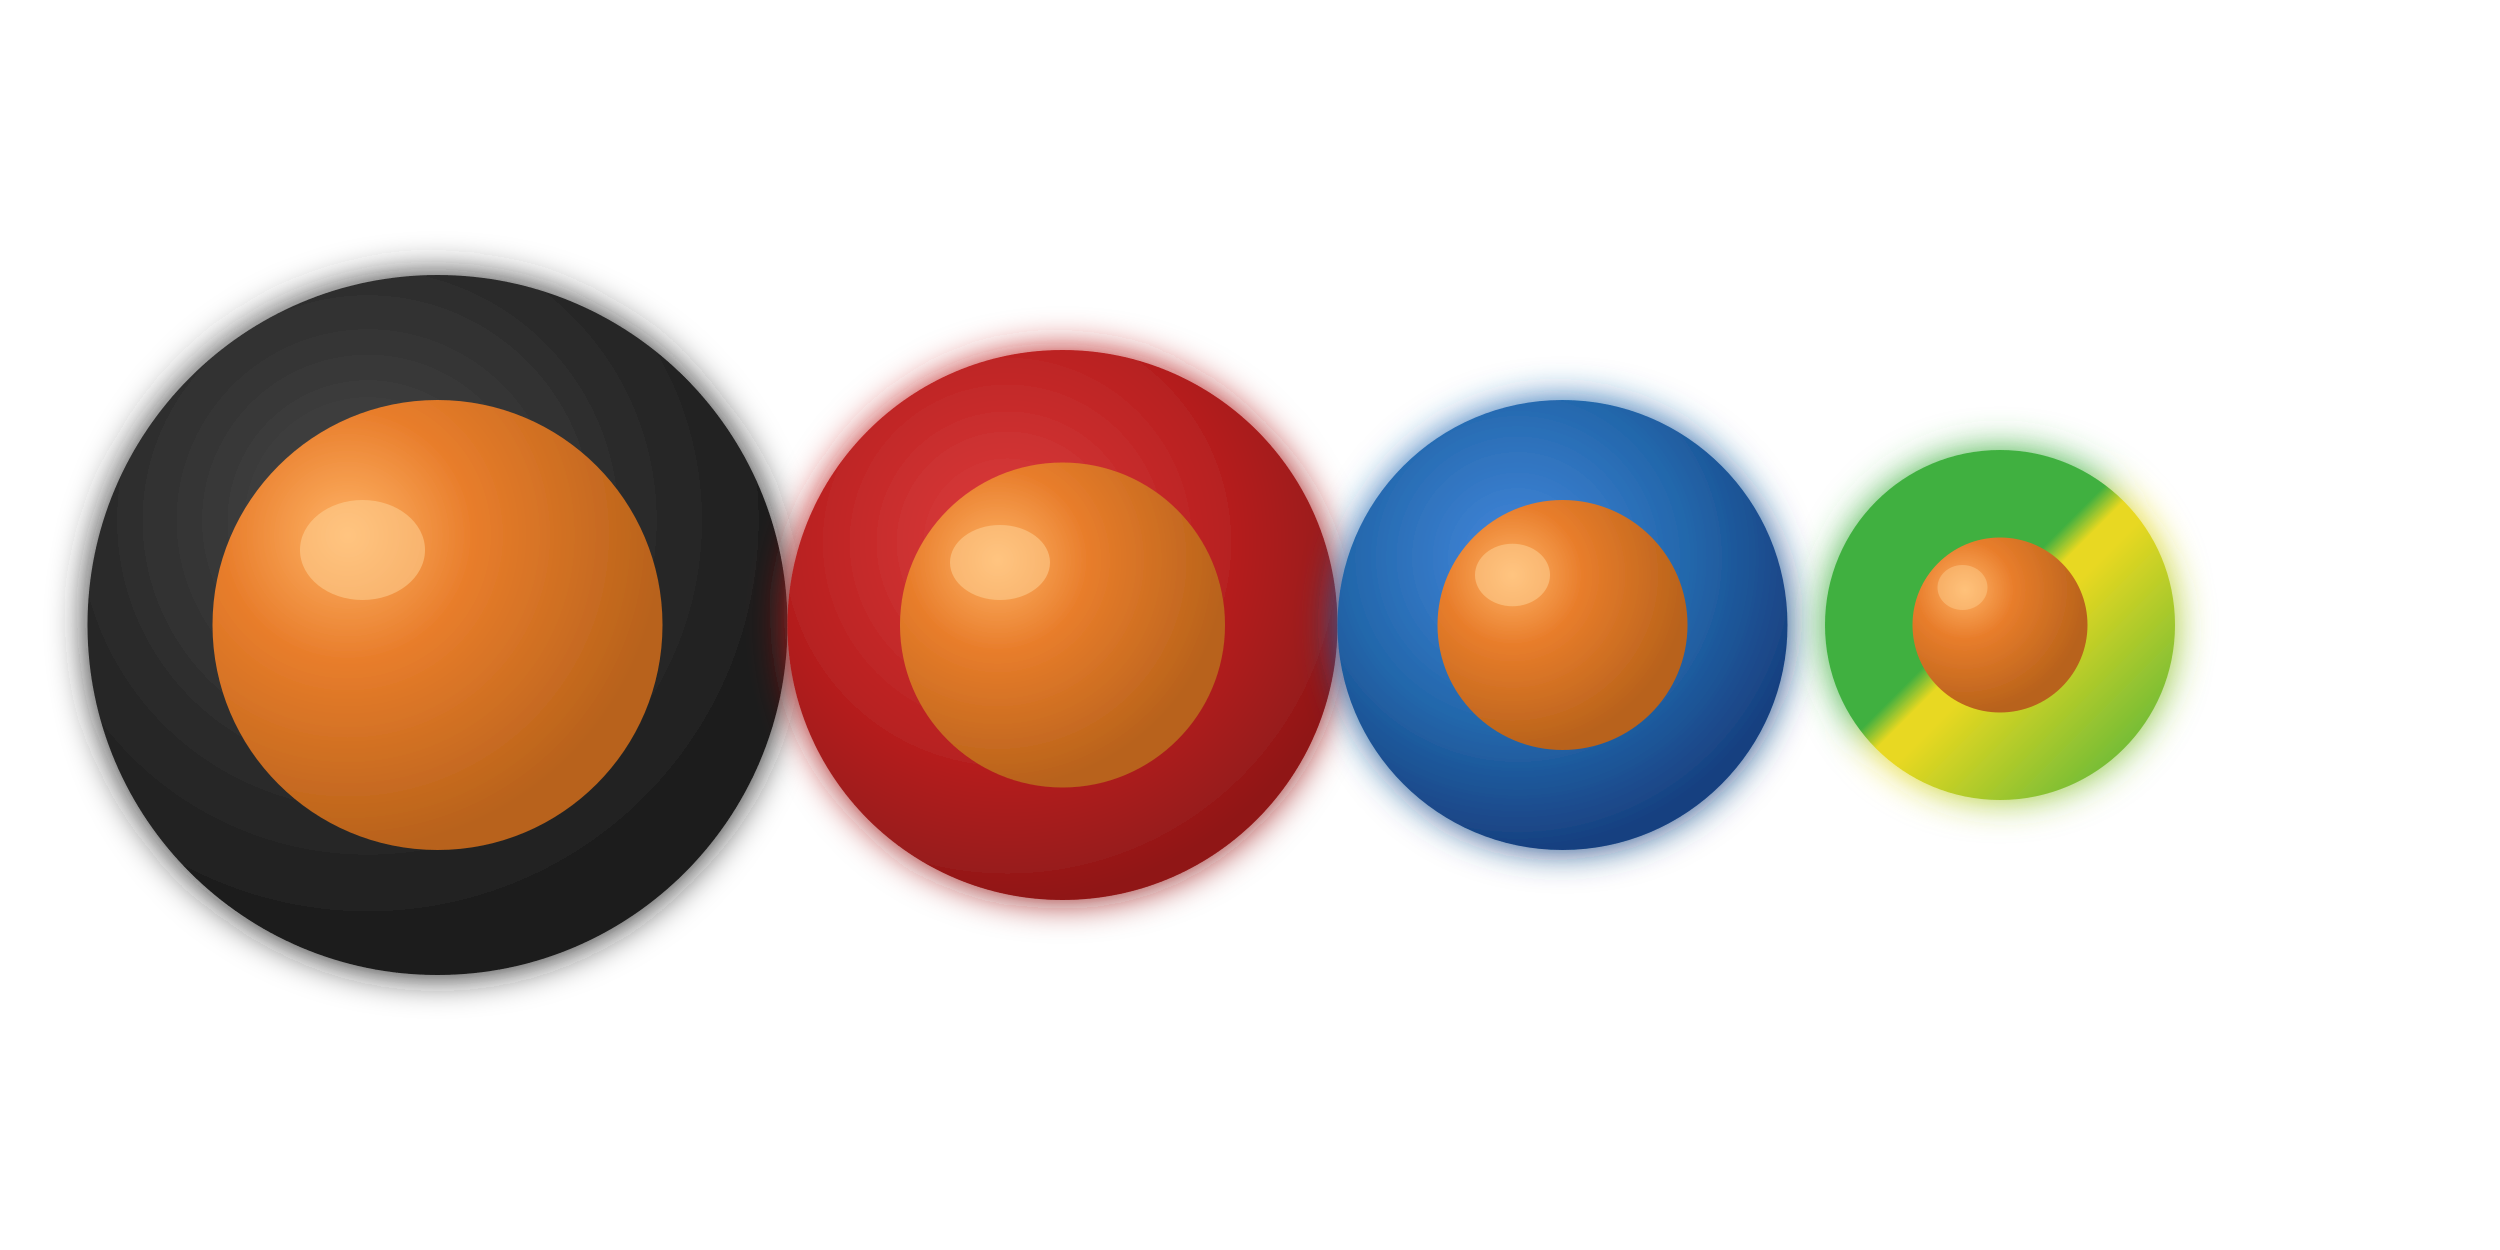
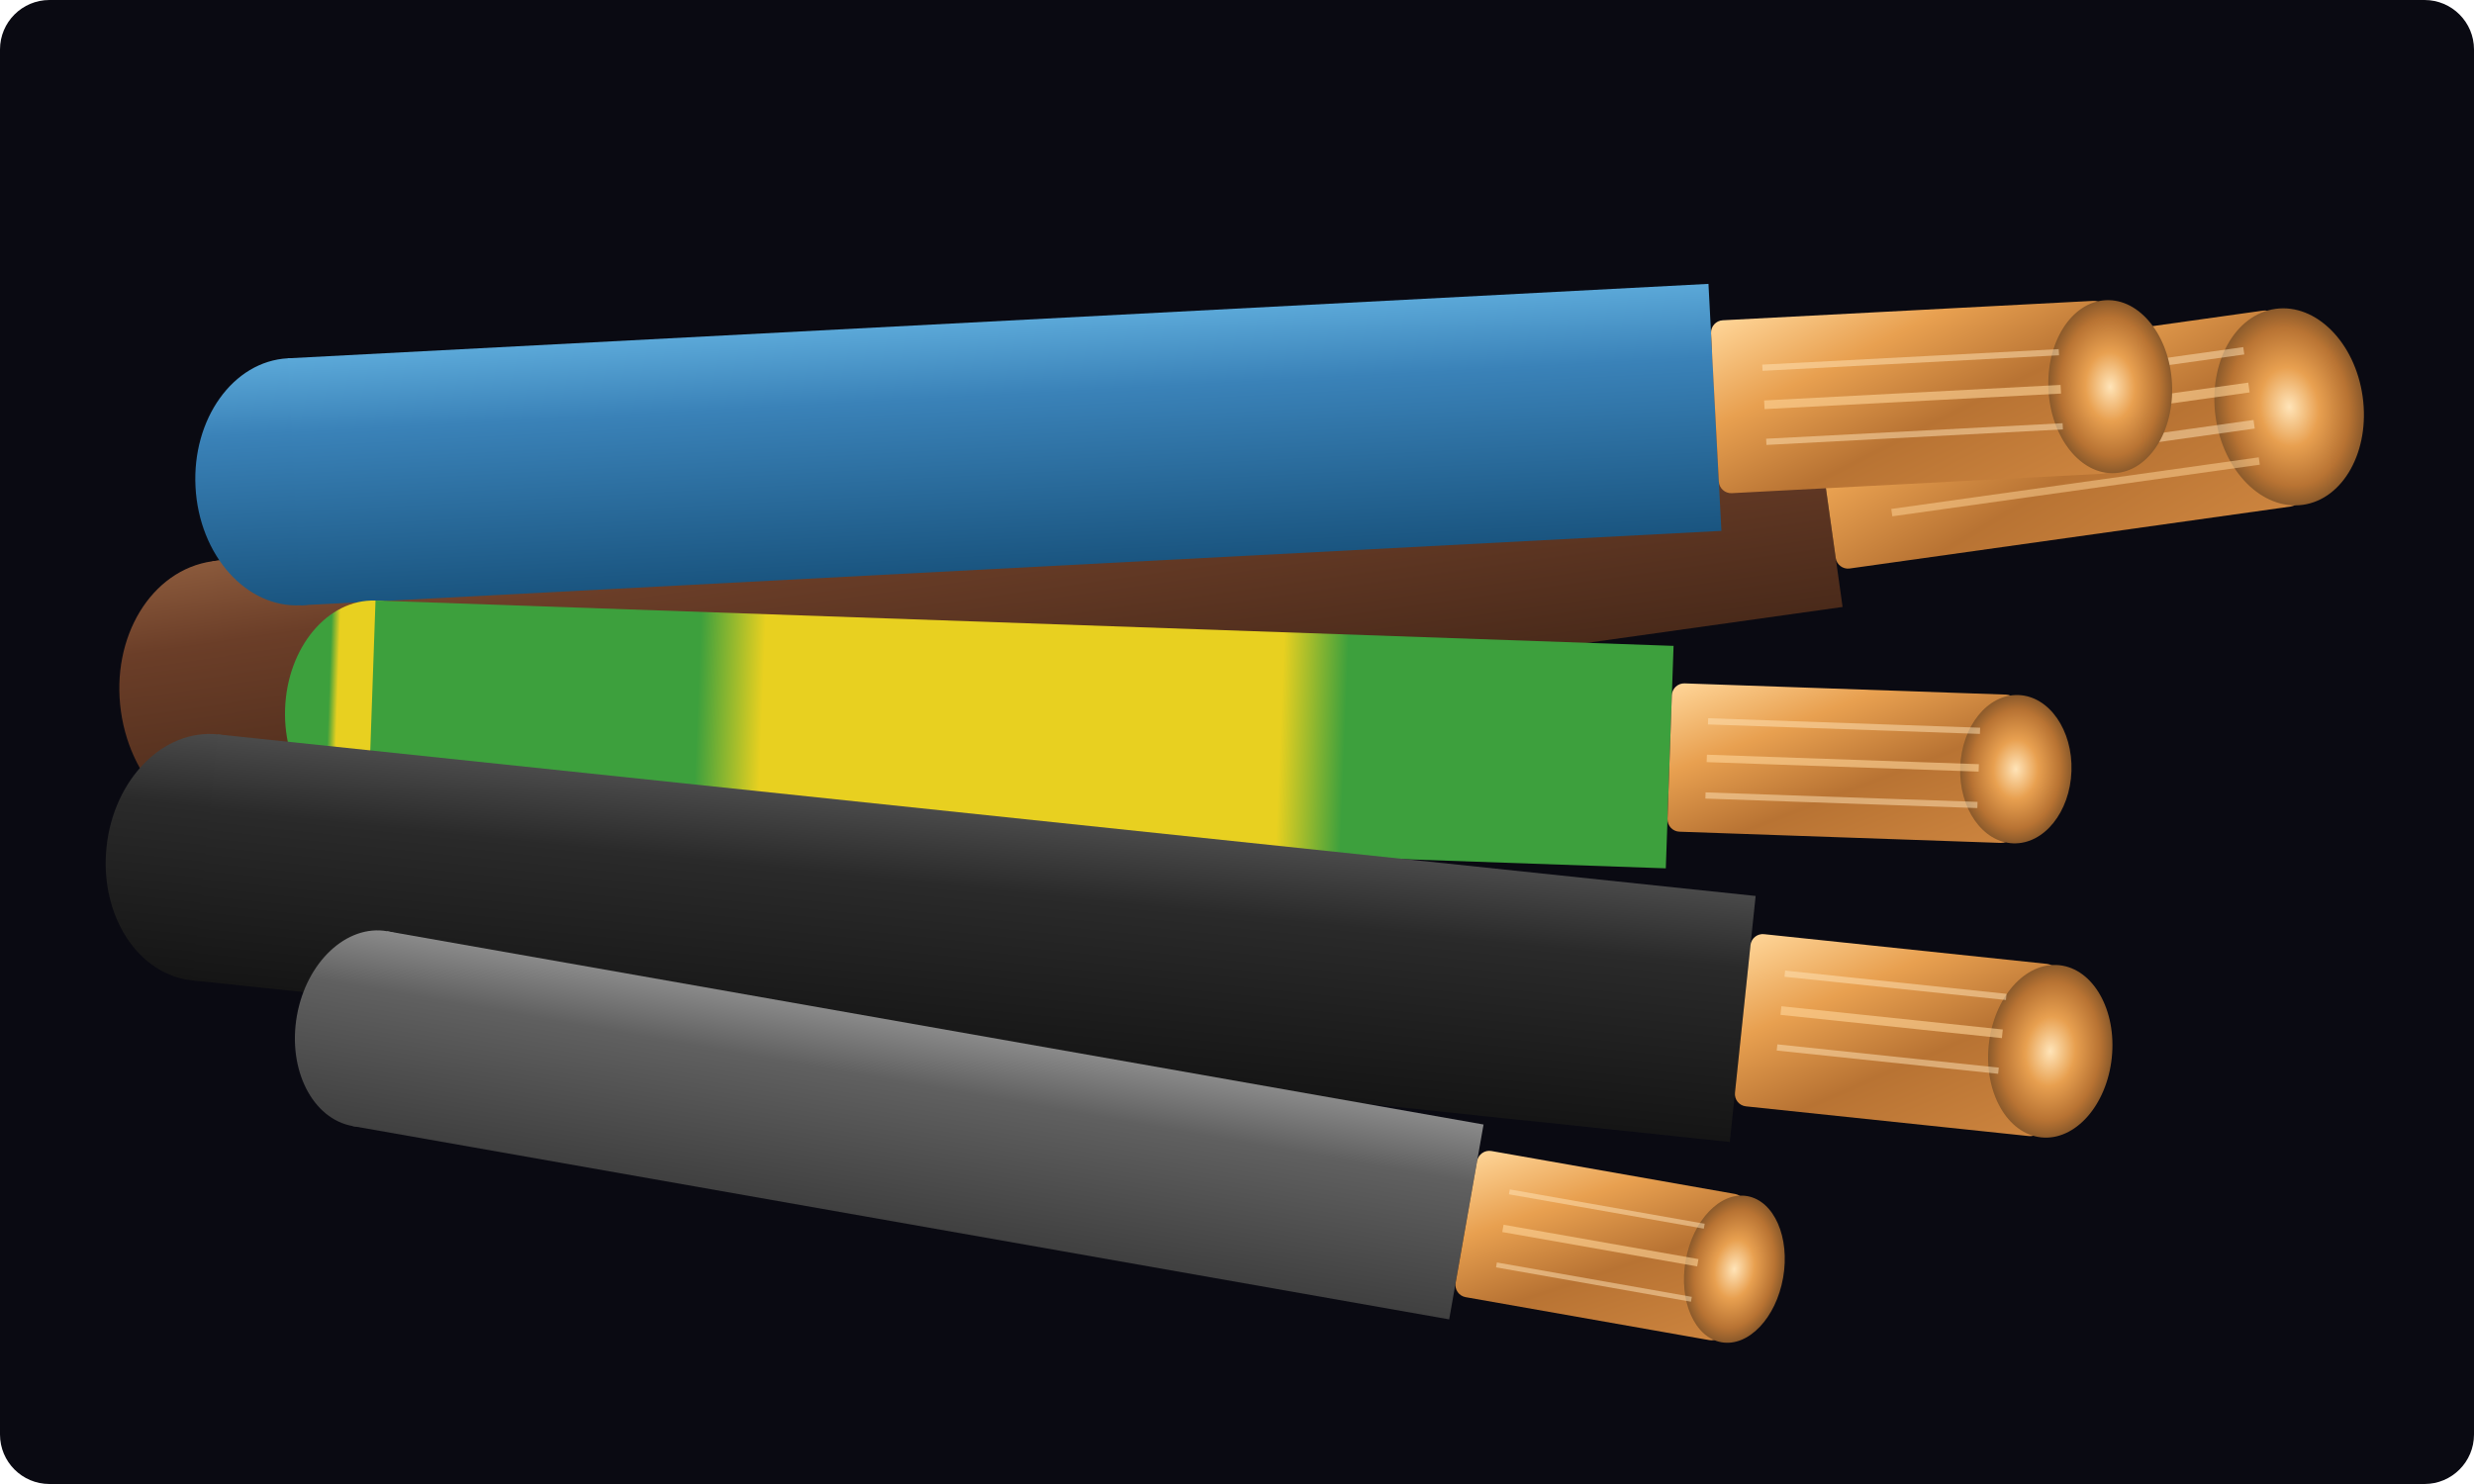
- <svg xmlns="http://www.w3.org/2000/svg" viewBox="0 0 200 100" fill="none">
+ <svg xmlns="http://www.w3.org/2000/svg" viewBox="0 0 200 120" fill="none">
  <defs>
-     <radialGradient id="copperCore" cx="30%" cy="30%" r="70%">
-       <stop offset="0%" stop-color="#FFB366" />
-       <stop offset="40%" stop-color="#E87D2B" />
-       <stop offset="100%" stop-color="#B8621B" />
+     <linearGradient id="copperCore" x1="0%" y1="0%" x2="100%" y2="100%">
+       <stop offset="0%" stop-color="#FFD699" />
+       <stop offset="30%" stop-color="#E8A050" />
+       <stop offset="60%" stop-color="#B87333" />
+       <stop offset="100%" stop-color="#CD853F" />
+     </linearGradient>
+     <radialGradient id="copperEnd" cx="50%" cy="50%" r="50%">
+       <stop offset="0%" stop-color="#FFE4B8" />
+       <stop offset="40%" stop-color="#E8A050" />
+       <stop offset="80%" stop-color="#B87333" />
+       <stop offset="100%" stop-color="#8B5A2B" />
    </radialGradient>
-     <radialGradient id="blackInsulation" cx="40%" cy="35%" r="65%">
+     <linearGradient id="brownIns" x1="0%" y1="0%" x2="0%" y2="100%">
+       <stop offset="0%" stop-color="#8B5A3C" />
+       <stop offset="30%" stop-color="#6B3E28" />
+       <stop offset="100%" stop-color="#4A2A1A" />
+     </linearGradient>
+     <linearGradient id="blueIns" x1="0%" y1="0%" x2="0%" y2="100%">
+       <stop offset="0%" stop-color="#5BA8D8" />
+       <stop offset="30%" stop-color="#3A82B8" />
+       <stop offset="100%" stop-color="#1A5580" />
+     </linearGradient>
+     <linearGradient id="greenYellowIns" x1="0%" y1="0%" x2="100%" y2="0%">
+       <stop offset="0%" stop-color="#3DA03D" />
+       <stop offset="25%" stop-color="#3DA03D" />
+       <stop offset="30%" stop-color="#E8D020" />
+       <stop offset="70%" stop-color="#E8D020" />
+       <stop offset="75%" stop-color="#3DA03D" />
+       <stop offset="100%" stop-color="#3DA03D" />
+     </linearGradient>
+     <linearGradient id="blackIns" x1="0%" y1="0%" x2="0%" y2="100%">
      <stop offset="0%" stop-color="#4A4A4A" />
-       <stop offset="60%" stop-color="#2A2A2A" />
-       <stop offset="100%" stop-color="#1A1A1A" />
-     </radialGradient>
-     <radialGradient id="redInsulation" cx="40%" cy="35%" r="65%">
-       <stop offset="0%" stop-color="#E04040" />
-       <stop offset="60%" stop-color="#B82020" />
-       <stop offset="100%" stop-color="#901818" />
-     </radialGradient>
-     <radialGradient id="blueInsulation" cx="40%" cy="35%" r="65%">
-       <stop offset="0%" stop-color="#4488DD" />
-       <stop offset="60%" stop-color="#2266AA" />
-       <stop offset="100%" stop-color="#184080" />
-     </radialGradient>
-     <linearGradient id="groundInsulation" x1="0%" y1="0%" x2="100%" y2="100%">
-       <stop offset="0%" stop-color="#40B040" />
-       <stop offset="45%" stop-color="#40B040" />
-       <stop offset="50%" stop-color="#E8D820" />
-       <stop offset="55%" stop-color="#E8D820" />
-       <stop offset="100%" stop-color="#40B040" />
+       <stop offset="30%" stop-color="#2A2A2A" />
+       <stop offset="100%" stop-color="#151515" />
    </linearGradient>
-     <filter id="wireGlow" x="-20%" y="-20%" width="140%" height="140%">
-       <feGaussianBlur stdDeviation="1.5" result="blur" />
-       <feComposite in="SourceGraphic" in2="blur" operator="over" />
-     </filter>
+     <linearGradient id="greyIns" x1="0%" y1="0%" x2="0%" y2="100%">
+       <stop offset="0%" stop-color="#8A8A8A" />
+       <stop offset="30%" stop-color="#606060" />
+       <stop offset="100%" stop-color="#404040" />
+     </linearGradient>
  </defs>
-   <g filter="url(#wireGlow)">
-     <circle cx="35" cy="50" r="28" fill="url(#blackInsulation)" />
-     <circle cx="35" cy="50" r="18" fill="url(#copperCore)" />
-     <ellipse cx="29" cy="44" rx="5" ry="4" fill="#FFD699" opacity="0.5" />
+   <rect x="0" y="0" width="200" height="120" fill="#0a0a12" rx="4" />
+   <g transform="rotate(-8, 100, 60)">
+     <ellipse cx="20" cy="45" rx="9" ry="11" fill="url(#brownIns)" />
+     <rect x="20" y="34" width="130" height="22" fill="url(#brownIns)" />
+     <rect x="150" y="37" width="38" height="16" fill="url(#copperCore)" rx="1" />
+     <ellipse cx="188" cy="45" rx="6" ry="8" fill="url(#copperEnd)" />
+     <line x1="155" y1="40" x2="185" y2="40" stroke="#FFE4B8" stroke-width="0.6" opacity="0.5" />
+     <line x1="155" y1="43" x2="185" y2="43" stroke="#FFD699" stroke-width="0.8" opacity="0.6" />
+     <line x1="155" y1="46" x2="185" y2="46" stroke="#FFE4B8" stroke-width="0.7" opacity="0.5" />
+     <line x1="155" y1="49" x2="185" y2="49" stroke="#FFD699" stroke-width="0.6" opacity="0.5" />
  </g>
-   <g filter="url(#wireGlow)">
-     <circle cx="85" cy="50" r="22" fill="url(#redInsulation)" />
-     <circle cx="85" cy="50" r="13" fill="url(#copperCore)" />
-     <ellipse cx="80" cy="45" rx="4" ry="3" fill="#FFD699" opacity="0.5" />
+   <g transform="rotate(-3, 100, 60)">
+     <ellipse cx="25" cy="35" rx="8" ry="10" fill="url(#blueIns)" />
+     <rect x="25" y="25" width="115" height="20" fill="url(#blueIns)" />
+     <rect x="140" y="28" width="32" height="14" fill="url(#copperCore)" rx="1" />
+     <ellipse cx="172" cy="35" rx="5" ry="7" fill="url(#copperEnd)" />
+     <line x1="144" y1="32" x2="168" y2="32" stroke="#FFE4B8" stroke-width="0.5" opacity="0.5" />
+     <line x1="144" y1="35" x2="168" y2="35" stroke="#FFD699" stroke-width="0.7" opacity="0.6" />
+     <line x1="144" y1="38" x2="168" y2="38" stroke="#FFE4B8" stroke-width="0.5" opacity="0.5" />
  </g>
-   <g filter="url(#wireGlow)">
-     <circle cx="125" cy="50" r="18" fill="url(#blueInsulation)" />
-     <circle cx="125" cy="50" r="10" fill="url(#copperCore)" />
-     <ellipse cx="121" cy="46" rx="3" ry="2.5" fill="#FFD699" opacity="0.5" />
+   <g transform="rotate(2, 100, 60)">
+     <ellipse cx="30" cy="60" rx="7" ry="9" fill="url(#greenYellowIns)" />
+     <rect x="30" y="51" width="105" height="18" fill="url(#greenYellowIns)" />
+     <rect x="135" y="54" width="28" height="12" fill="url(#copperCore)" rx="1" />
+     <ellipse cx="163" cy="60" rx="4.5" ry="6" fill="url(#copperEnd)" />
+     <line x1="138" y1="57" x2="160" y2="57" stroke="#FFE4B8" stroke-width="0.5" opacity="0.5" />
+     <line x1="138" y1="60" x2="160" y2="60" stroke="#FFD699" stroke-width="0.6" opacity="0.6" />
+     <line x1="138" y1="63" x2="160" y2="63" stroke="#FFE4B8" stroke-width="0.5" opacity="0.5" />
  </g>
-   <g filter="url(#wireGlow)">
-     <circle cx="160" cy="50" r="14" fill="url(#groundInsulation)" />
-     <circle cx="160" cy="50" r="7" fill="url(#copperCore)" />
-     <ellipse cx="157" cy="47" rx="2" ry="1.8" fill="#FFD699" opacity="0.4" />
+   <g transform="rotate(6, 100, 60)">
+     <ellipse cx="18" cy="78" rx="8" ry="10" fill="url(#blackIns)" />
+     <rect x="18" y="68" width="125" height="20" fill="url(#blackIns)" />
+     <rect x="143" y="71" width="25" height="14" fill="url(#copperCore)" rx="1" />
+     <ellipse cx="168" cy="78" rx="5" ry="7" fill="url(#copperEnd)" />
+     <line x1="146" y1="74" x2="164" y2="74" stroke="#FFE4B8" stroke-width="0.5" opacity="0.5" />
+     <line x1="146" y1="77" x2="164" y2="77" stroke="#FFD699" stroke-width="0.7" opacity="0.6" />
+     <line x1="146" y1="80" x2="164" y2="80" stroke="#FFE4B8" stroke-width="0.5" opacity="0.5" />
+   </g>
+   <g transform="rotate(10, 100, 60)">
+     <ellipse cx="35" cy="95" rx="6" ry="8" fill="url(#greyIns)" />
+     <rect x="35" y="87" width="90" height="16" fill="url(#greyIns)" />
+     <rect x="125" y="89" width="22" height="12" fill="url(#copperCore)" rx="1" />
+     <ellipse cx="147" cy="95" rx="4" ry="6" fill="url(#copperEnd)" />
+     <line x1="128" y1="92" x2="144" y2="92" stroke="#FFE4B8" stroke-width="0.4" opacity="0.5" />
+     <line x1="128" y1="95" x2="144" y2="95" stroke="#FFD699" stroke-width="0.6" opacity="0.6" />
+     <line x1="128" y1="98" x2="144" y2="98" stroke="#FFE4B8" stroke-width="0.4" opacity="0.5" />
  </g>
</svg>
